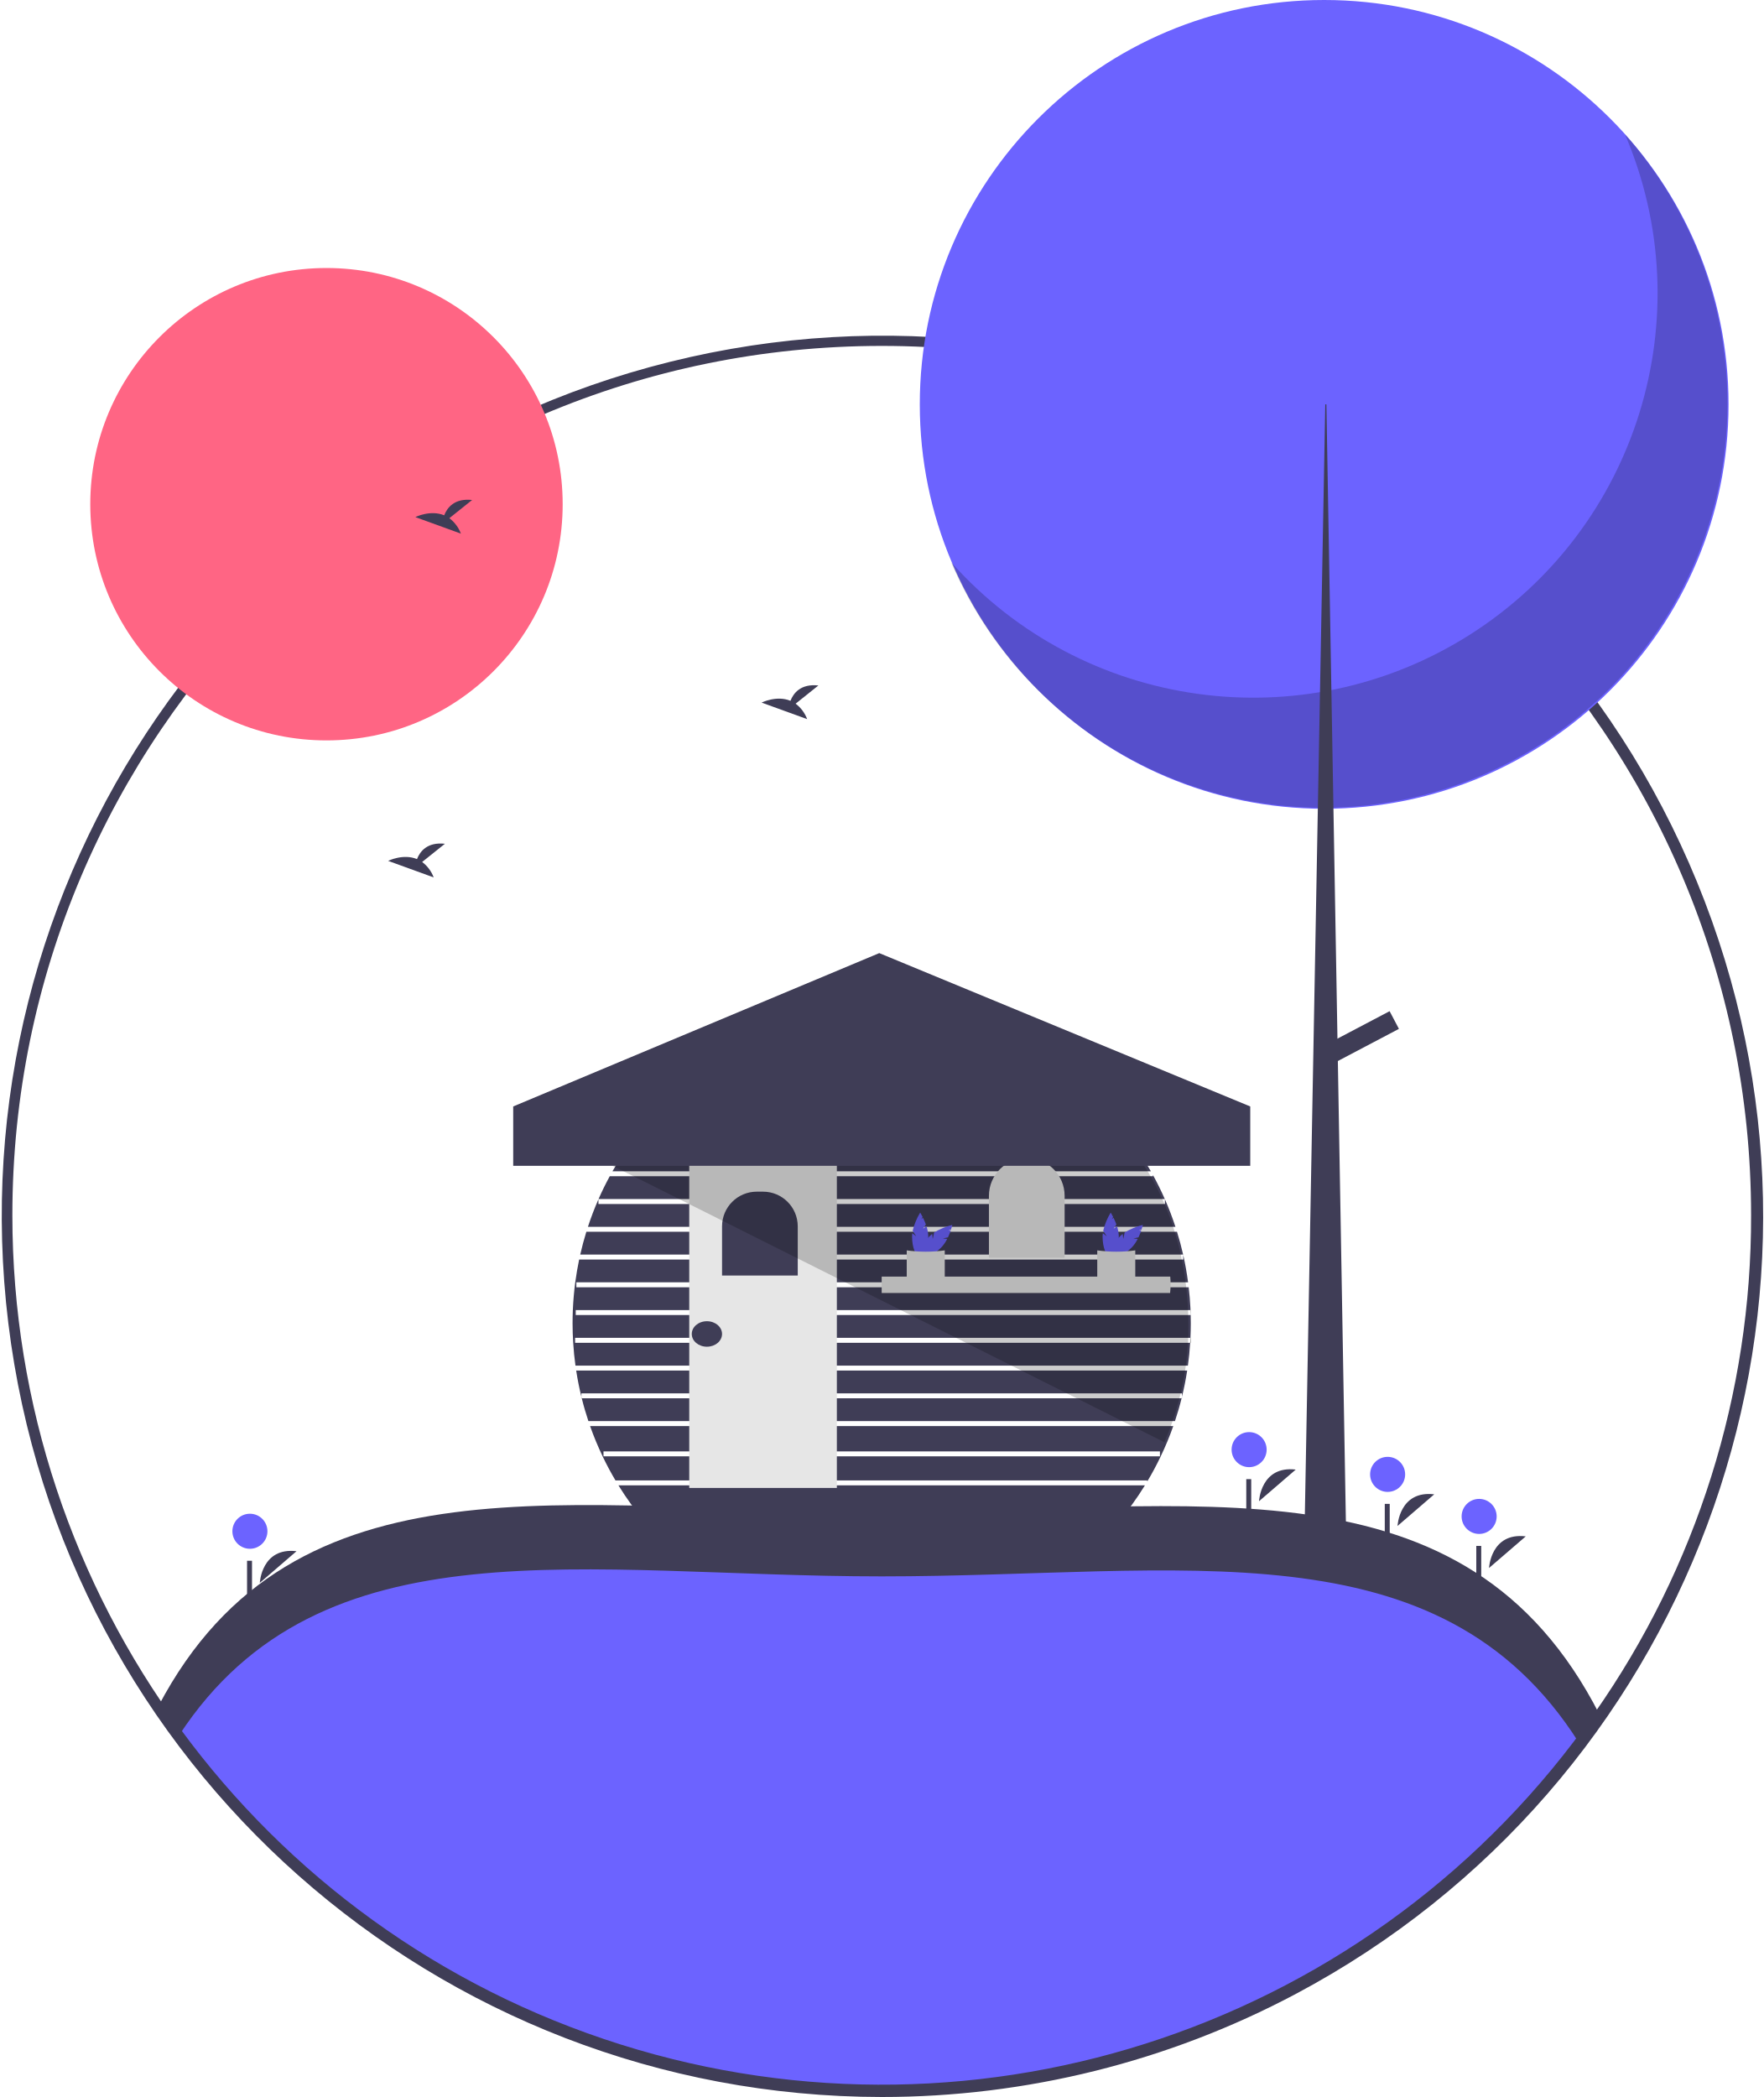
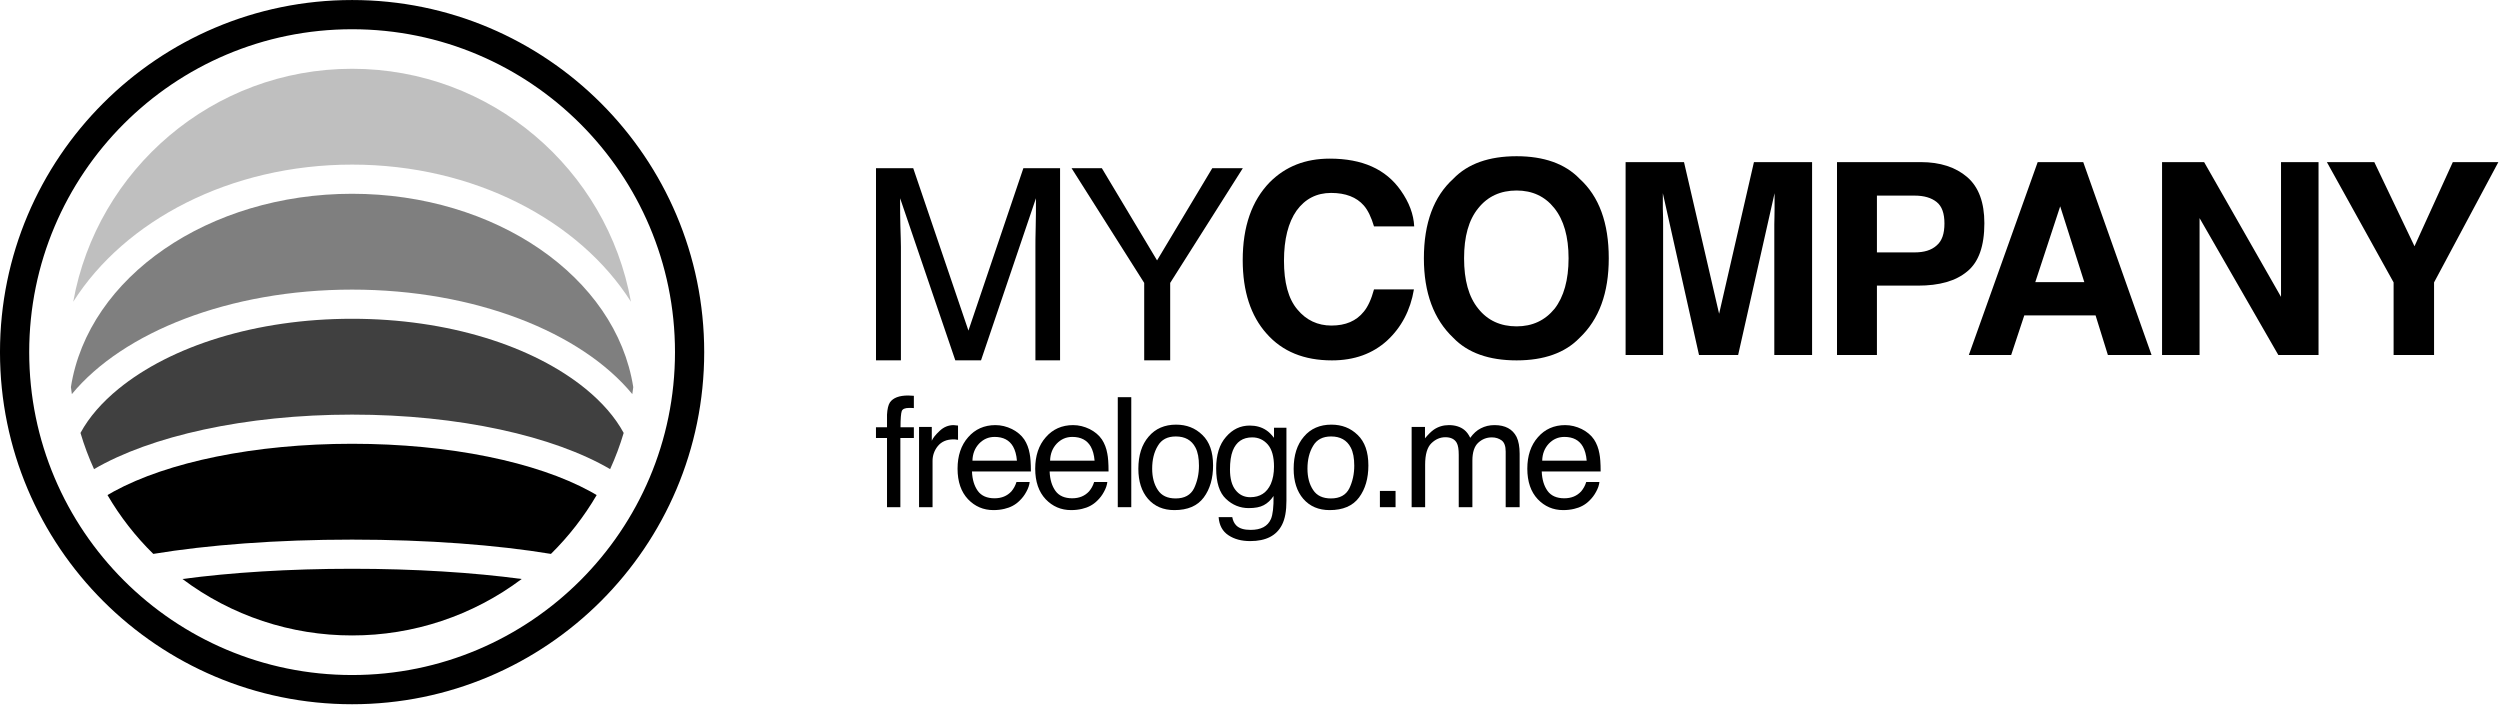
- <svg xmlns="http://www.w3.org/2000/svg" data-name="Layer 1" width="713" height="847.86" viewBox="0 0 713 847.86">
-   <path d="M482.08,603.4a122.537,122.537,0,0,0,5.14,12.38v.01q2.355,4.92,5.12,9.59H707.36v.43q2.925-4.875,5.38-10.04a120.099,120.099,0,0,0,5.14-12.37Zm5.42,12.25v-2H712.49v2Zm16.76,26.54H695.7a125.032,125.032,0,0,0,10.71-14.81H493.55A125.041,125.041,0,0,0,504.26,642.191Z" transform="translate(-243.5 -26.81984)" fill="#3f3d56" />
-   <path d="M721.24,592.181c-.77,3.13-1.67,6.2-2.68,9.22H481.4c-1.01-3.02-1.91-6.09-2.68-9.22Z" transform="translate(-243.5 -26.81984)" fill="#3f3d56" />
-   <path d="M721.39,591.59v-1.41H478.57v1.41q-1.275-5.22-2.11-10.63H723.5Q722.675,586.361,721.39,591.59Z" transform="translate(-243.5 -26.81984)" fill="#3f3d56" />
-   <path d="M476.02,567.74v2H724.71c-.19,3.11-.49,6.18-.92,9.22H476.17c-.42-3.02-.73-6.08-.91-9.18-.18-2.62-.26-5.26-.26-7.93,0-1.8.04-3.59.11-5.37v-.02q.255-5.685.98-11.22v-.01q.63-4.635,1.57-9.16H721.9v-1.82q1.23,5.43,1.96,11.04H476.53v2H724.11q.495,4.185.7,8.44l.03.78H476.28v2H724.91c.04,1.11.05,2.22.05,3.34,0,1.98-.05,3.94-.14,5.89Z" transform="translate(-243.5 -26.81984)" fill="#3f3d56" />
-   <path d="M721.86,534.071H478.1q1.065-4.68,2.47-9.22H719.35v-.11C720.31,527.8,721.14,530.91,721.86,534.071Z" transform="translate(-243.5 -26.81984)" fill="#3f3d56" />
-   <path d="M718.75,522.85H481.21q1.86-5.7,4.25-11.14v1.91H714.5v-1.9Q716.885,517.15,718.75,522.85Z" transform="translate(-243.5 -26.81984)" fill="#3f3d56" />
-   <path d="M714.45,511.62H485.5q2.07-4.71,4.53-9.22H709.66v-.5Q712.27,506.641,714.45,511.62Z" transform="translate(-243.5 -26.81984)" fill="#3f3d56" />
-   <path d="M708.82,500.4H491.13a125.006,125.006,0,0,1,217.69,0Z" transform="translate(-243.5 -26.81984)" fill="#3f3d56" />
-   <path d="M478.57,591.59a5.653,5.653,0,0,0,.15.59h-.15Z" transform="translate(-243.5 -26.81984)" opacity="0.5" />
-   <path d="M721.39,591.59v.59h-.15A5.666,5.666,0,0,0,721.39,591.59Z" transform="translate(-243.5 -26.81984)" opacity="0.5" />
-   <path d="M724.96,567.74v2h-.25c.02-.25.04-.5.05-.75.02-.42.04-.83.06-1.25Z" transform="translate(-243.5 -26.81984)" opacity="0.5" />
-   <path d="M724.96,556.51v2h-.05c-.01-.67-.04-1.33-.07-2Z" transform="translate(-243.5 -26.81984)" opacity="0.5" />
-   <path d="M721.9,534.071v.18c-.01-.06-.03-.12-.04-.18Z" transform="translate(-243.5 -26.81984)" opacity="0.5" />
-   <path d="M485.46,511.62h.04a.357.357,0,0,1-.04.09Z" transform="translate(-243.5 -26.81984)" opacity="0.5" />
-   <path d="M714.5,511.62v.1a.935.935,0,0,0-.05-.1Z" transform="translate(-243.5 -26.81984)" opacity="0.5" />
-   <rect x="254.71" y="462.358" width="203.539" height="2" opacity="0.5" />
-   <rect x="263.127" y="451.135" width="187.214" height="2" opacity="0.5" />
-   <rect x="274.605" y="439.912" width="163.749" height="2" opacity="0.5" />
-   <rect x="530.603" y="455.637" width="136.203" height="2" transform="translate(-244.3907 -25.64963) rotate(-0.11191)" opacity="0.5" />
-   <rect x="278.674" y="469.361" width="59.684" height="132.248" fill="#e6e6e6" />
-   <path d="M305.978,481.813h2.527a14.04,14.04,0,0,1,14.04,14.04v19.88a0,0,0,0,1,0,0H291.937a0,0,0,0,1,0,0V495.853A14.04,14.04,0,0,1,305.978,481.813Z" fill="#3f3d56" />
-   <path d="M415.144,468.204h0a15.304,15.304,0,0,1,15.304,15.304v24.996a0,0,0,0,1,0,0H399.84a0,0,0,0,1,0,0v-24.996A15.304,15.304,0,0,1,415.144,468.204Z" fill="#e6e6e6" />
-   <path d="M716.798,546.036a31.95,31.95,0,0,1-.199,3.571H599.98V542.975H716.65Q716.795,544.498,716.798,546.036Z" transform="translate(-243.5 -26.81984)" fill="#e6e6e6" />
-   <path d="M616.715,523.649l1.134-1.752a26.267,26.267,0,0,0-1.163-2.723l-.733.592.58-.897c-.553-1.089-.988-1.775-.988-1.775a25.173,25.173,0,0,0-3.033,7.376l1.455,2.248-1.61-1.301a10.627,10.627,0,0,0-.088,1.333c0,4.493,1.467,8.135,3.277,8.135s3.277-3.642,3.277-8.135a13.991,13.991,0,0,0-.75-4.198Z" transform="translate(-243.5 -26.81984)" fill="#6c63ff" />
-   <path d="M624.739,527.544l2.041-.437a26.267,26.267,0,0,0,1.103-2.748l-.937-.1,1.045-.224c.379-1.161.556-1.954.556-1.954a25.173,25.173,0,0,0-7.361,3.071l-.561,2.618-.219-2.059a10.628,10.628,0,0,0-1.005.88c-3.177,3.177-4.715,6.79-3.435,8.069s4.893-.258,8.069-3.435a13.991,13.991,0,0,0,2.438-3.498Z" transform="translate(-243.5 -26.81984)" fill="#6c63ff" />
-   <path d="M625.485,544.928c-4.732.303-9.887-.018-15.372,0V532.371a55.407,55.407,0,0,0,15.372,0Z" transform="translate(-243.5 -26.81984)" fill="#e6e6e6" />
-   <path d="M693.744,523.649l1.134-1.752a26.267,26.267,0,0,0-1.163-2.723l-.733.592.58-.897c-.553-1.089-.988-1.775-.988-1.775a25.173,25.173,0,0,0-3.033,7.376l1.455,2.248-1.61-1.301a10.627,10.627,0,0,0-.088,1.333c0,4.493,1.467,8.135,3.277,8.135s3.277-3.642,3.277-8.135a13.991,13.991,0,0,0-.75-4.198Z" transform="translate(-243.5 -26.81984)" fill="#6c63ff" />
-   <path d="M701.768,527.544l2.041-.437a26.267,26.267,0,0,0,1.103-2.748l-.937-.1,1.045-.224c.379-1.161.556-1.954.556-1.954a25.173,25.173,0,0,0-7.361,3.071l-.561,2.618-.219-2.059a10.628,10.628,0,0,0-1.005.88c-3.177,3.177-4.715,6.79-3.435,8.069s4.893-.258,8.069-3.435a13.991,13.991,0,0,0,2.438-3.498Z" transform="translate(-243.5 -26.81984)" fill="#6c63ff" />
-   <path d="M702.513,544.928c-4.732.303-9.887-.018-15.372,0V532.371a55.407,55.407,0,0,0,15.372,0Z" transform="translate(-243.5 -26.81984)" fill="#e6e6e6" />
-   <ellipse cx="285.816" cy="539.349" rx="6.121" ry="5.153" fill="#3f3d56" />
-   <path d="M890.19,720.98c-64.01,91.42-170.12,151.2-290.19,151.2-121.51,0-228.72-61.22-292.47-154.5,54.9-104.35,166.37-78.5,292.47-78.5C727.42,639.181,835.87,614.84,890.19,720.98Z" transform="translate(-243.5 -26.81984)" fill="#6c63ff" />
-   <path d="M600,664.181c121.207,0,225.245-22.015,281.858,67.196q4.273-5.614,8.332-11.396c-54.32-106.14-162.77-81.8-290.19-81.8-126.1,0-237.57-25.85-292.47,78.5q4.071,5.957,8.382,11.732C373.276,640.784,480.013,664.181,600,664.181Z" transform="translate(-243.5 -26.81984)" fill="#3f3d56" />
-   <path d="M600,874.68a356.041,356.041,0,1,1,167.295-41.605A356.627,356.627,0,0,1,600,874.68Zm0-710a353.5,353.5,0,1,0,165.885,665.746A356.518,356.518,0,0,0,889.781,720.689a354.039,354.039,0,0,0,35.937-340.105h0A353.211,353.211,0,0,0,600,164.68Z" transform="translate(-243.5 -26.81984)" fill="#3f3d56" />
-   <path d="M600,872.68a354.419,354.419,0,0,1-354.5-354.5C245.5,322.708,404.528,163.68,600,163.68c195.472,0,354.5,159.028,354.5,354.5a352.229,352.229,0,0,1-63.901,203.091h0A355.097,355.097,0,0,1,600,872.68Zm0-706c-193.818,0-351.5,157.682-351.5,351.5A351.527,351.527,0,0,0,888.142,719.55h0A349.248,349.248,0,0,0,951.5,518.18C951.5,324.362,793.817,166.68,600,166.68Z" transform="translate(-243.5 -26.81984)" fill="#3f3d56" />
-   <circle cx="132" cy="203.861" r="95.5" fill="#ff6584" />
-   <circle cx="535.391" cy="163.5" r="163.5" fill="#6c63ff" />
-   <path d="M900.512,81.115A163.513,163.513,0,0,1,628.073,254.158,163.514,163.514,0,1,0,900.512,81.115Z" transform="translate(-243.5 -26.81984)" opacity="0.2" />
-   <polygon points="535.84 163.5 536.289 163.5 544.374 627.049 527.306 627.049 535.84 163.5" fill="#3f3d56" />
-   <rect x="789.671" y="431.078" width="8.085" height="30.544" transform="translate(575.4112 -490.7306) rotate(62.23413)" fill="#3f3d56" />
-   <path d="M752.544,633.793s.691-14.47,14.847-12.788" transform="translate(-243.5 -26.81984)" fill="#3f3d56" />
-   <circle cx="505.044" cy="586.118" r="7.085" fill="#6c63ff" />
-   <rect x="503.891" y="598.049" width="2" height="14" fill="#3f3d56" />
-   <path d="M845.544,660.793s.691-14.47,14.847-12.788" transform="translate(-243.5 -26.81984)" fill="#3f3d56" />
-   <circle cx="598.044" cy="613.118" r="7.085" fill="#6c63ff" />
-   <rect x="596.891" y="625.049" width="2" height="14" fill="#3f3d56" />
-   <path d="M348.544,666.793s.691-14.47,14.847-12.788" transform="translate(-243.5 -26.81984)" fill="#3f3d56" />
-   <circle cx="101.044" cy="619.118" r="7.085" fill="#6c63ff" />
-   <rect x="99.891" y="631.049" width="2" height="14" fill="#3f3d56" />
-   <path d="M808.544,643.793s.691-14.47,14.847-12.788" transform="translate(-243.5 -26.81984)" fill="#3f3d56" />
-   <circle cx="561.044" cy="596.118" r="7.085" fill="#6c63ff" />
-   <rect x="559.891" y="608.049" width="2" height="14" fill="#3f3d56" />
-   <path d="M425.185,236.335l9.206-7.363c-7.151-.789-10.09,3.111-11.292,6.198-5.587-2.32-11.669.72-11.669.72l18.419,6.687A13.938,13.938,0,0,0,425.185,236.335Z" transform="translate(-243.5 -26.81984)" fill="#3f3d56" />
-   <path d="M565.185,311.335l9.206-7.363c-7.151-.789-10.09,3.111-11.292,6.198-5.587-2.32-11.669.72-11.669.72l18.419,6.687A13.938,13.938,0,0,0,565.185,311.335Z" transform="translate(-243.5 -26.81984)" fill="#3f3d56" />
-   <path d="M414.185,375.335l9.206-7.363c-7.151-.789-10.09,3.111-11.292,6.198-5.587-2.32-11.669.72-11.669.72l18.419,6.687A13.938,13.938,0,0,0,414.185,375.335Z" transform="translate(-243.5 -26.81984)" fill="#3f3d56" />
-   <path d="M724,563.181a116.421,116.421,0,0,1-9.73,46.75L506.9,506.01l-15.77-7.83,21.37-1.17,185.21-10.12C715.34,507.37,724,534.03,724,563.181Z" transform="translate(-243.5 -26.81984)" opacity="0.2" />
-   <polygon points="505.5 471.361 207.5 471.361 207.5 447.361 355.5 385.361 505.5 447.361 505.5 471.361" fill="#3f3d56" />
+ <svg xmlns="http://www.w3.org/2000/svg" xml:space="preserve" fill-rule="evenodd" stroke-linejoin="round" stroke-miterlimit="2" clip-rule="evenodd" viewBox="0 0 600 169">
+   <path fill-rule="nonzero" d="M210.238 40.374h8.939l13.247 38.969 13.182-38.97h8.81v46.108H248.5V59.28c0-.965 0-2.508.064-4.695.065-2.186.065-4.501.065-7.009l-13.183 38.905h-6.173l-13.247-38.905v1.415c0 1.157 0 2.83.064 5.144.065 2.315.129 4.051.129 5.145v27.2h-5.98V40.375Z" />
+   <path fill-rule="nonzero" d="M257.181 40.374h7.267l13.246 22.12 13.247-22.12h7.331l-17.427 27.522v18.585h-6.237V67.896L257.18 40.374Z" />
+   <path fill-rule="nonzero" d="M332.912 81.734c-3.472 3.15-7.845 4.758-13.246 4.758-6.688 0-11.897-2.122-15.69-6.43-3.795-4.244-5.724-10.16-5.724-17.62 0-8.102 2.186-14.276 6.495-18.713 3.794-3.794 8.552-5.658 14.404-5.658 7.781 0 13.44 2.507 17.041 7.652 1.993 2.83 3.087 5.723 3.215 8.617h-9.645c-.644-2.187-1.48-3.923-2.444-5.016-1.736-1.994-4.373-3.022-7.845-3.022-3.473 0-6.238 1.414-8.296 4.244-1.993 2.83-3.022 6.88-3.022 12.025 0 5.208 1.029 9.131 3.215 11.703 2.122 2.573 4.887 3.859 8.167 3.859 3.408 0 5.98-1.094 7.78-3.344.966-1.158 1.801-2.958 2.445-5.338h9.581c-.836 5.016-3.022 9.132-6.43 12.283Z" />
+   <path fill-rule="nonzero" d="M363.983 86.492c-6.624 0-11.704-1.8-15.176-5.401-4.695-4.437-7.074-10.804-7.074-19.099 0-8.488 2.38-14.854 7.074-19.099 3.472-3.6 8.552-5.401 15.176-5.401 6.559 0 11.639 1.8 15.111 5.401 4.694 4.245 7.01 10.61 7.01 19.099 0 8.295-2.316 14.662-7.01 19.099-3.472 3.6-8.552 5.401-15.111 5.401Zm9.13-12.41c2.187-2.83 3.345-6.881 3.345-12.09s-1.158-9.196-3.408-12.025c-2.251-2.83-5.273-4.244-9.067-4.244-3.859 0-6.945 1.415-9.196 4.244-2.315 2.83-3.408 6.816-3.408 12.025 0 5.209 1.093 9.26 3.408 12.09 2.25 2.829 5.337 4.244 9.196 4.244 3.794 0 6.816-1.415 9.13-4.245Z" />
+   <path fill-rule="nonzero" d="M399.147 85.206h-9.003v-46.3h14.018l8.424 36.397 8.36-36.396H434.9v46.3h-9.067V53.89c0-.9.065-2.122.065-3.794v-3.73l-8.746 38.84h-9.388l-8.682-38.84v3.73c.065 1.672.065 2.893.065 3.794v31.316Z" />
+   <path fill-rule="nonzero" d="M460.3 68.551h-9.838v16.655h-9.581v-46.3h20.127c4.63 0 8.36 1.222 11.125 3.602 2.765 2.379 4.115 6.109 4.115 11.06 0 5.466-1.35 9.324-4.115 11.575-2.765 2.315-6.688 3.408-11.832 3.408Zm4.502-9.646c1.286-1.093 1.865-2.829 1.865-5.273 0-2.379-.579-4.115-1.865-5.144s-3.022-1.543-5.337-1.543h-9.003v13.632h9.003c2.315 0 4.051-.514 5.337-1.672Z" />
+   <path fill-rule="nonzero" d="M502.935 75.689H485.83l-3.151 9.517h-10.16l16.526-46.3h10.932l16.398 46.3h-10.482l-2.958-9.517Zm-2.7-7.974-5.788-18.198-5.98 18.198h11.767Z" />
+   <path fill-rule="nonzero" d="M556.448 85.206h-9.646l-18.906-32.86v32.86h-9.003v-46.3h10.096l18.456 32.346V38.907h9.003v46.3Z" />
+   <path fill-rule="nonzero" d="m599.607 38.907-15.433 28.872v17.427h-9.71V67.78l-16.012-28.872h11.382l9.645 20.191 9.196-20.191h10.932Z" />
+   <path fill-opacity=".25" d="M17.576 72.414C23.291 40.646 51.1 16.507 84.5 16.507c33.4 0 61.228 24.14 66.923 55.907-12.383-19.518-37.707-32.909-66.923-32.909-29.217 0-54.54 13.39-66.923 32.909Z" />
+   <path d="M84.503.006C37.868.006-.002 37.877-.002 84.512s37.87 84.506 84.505 84.506 84.506-37.871 84.506-84.506S131.138.006 84.503.006Zm0 7.012c42.77 0 77.495 34.723 77.495 77.494 0 42.77-34.724 77.495-77.495 77.495-42.77 0-77.494-34.724-77.494-77.495 0-42.77 34.724-77.494 77.494-77.494Z" />
+   <path fill-rule="nonzero" d="M212.883 99.521c.074-1.325.295-2.32.7-2.946.773-1.104 2.246-1.656 4.381-1.656.221 0 .405.036.626.036.221 0 .479.037.737.037v2.946c-.332 0-.553-.037-.737-.037h-.405c-.994 0-1.583.258-1.767.773-.184.516-.295 1.804-.295 3.866h3.204v2.578h-3.24v16.606h-3.204v-16.606h-2.651v-2.578h2.651v-3.019Z" />
+   <path fill-rule="nonzero" d="M220.572 102.467h3.056v3.314c.258-.626.884-1.436 1.878-2.357.958-.92 2.099-1.4 3.388-1.4.073 0 .147 0 .294.038.147 0 .405.037.737.073v3.425a2.888 2.888 0 0 0-.516-.074c-.184-.037-.331-.037-.552-.037-1.62 0-2.872.516-3.756 1.583a5.554 5.554 0 0 0-1.289 3.609v11.083h-3.24v-19.257Z" />
+   <path fill-rule="nonzero" d="M238.909 102.025c1.362 0 2.688.331 3.976.957 1.29.663 2.246 1.473 2.946 2.504.626.957 1.068 2.099 1.289 3.387.184.884.294 2.32.294 4.272h-14.139c.074 1.951.553 3.498 1.4 4.676.846 1.178 2.209 1.767 4.013 1.767 1.694 0 3.02-.552 4.05-1.657.552-.663.957-1.399 1.215-2.246h3.167c-.074.7-.332 1.51-.81 2.357a8.337 8.337 0 0 1-1.62 2.135c-.958.958-2.173 1.62-3.646 1.952-.773.184-1.657.294-2.614.294-2.43 0-4.455-.883-6.112-2.614-1.657-1.767-2.504-4.197-2.504-7.327 0-3.093.847-5.634 2.54-7.548 1.658-1.915 3.867-2.91 6.555-2.91Zm5.155 8.542c-.11-1.399-.442-2.54-.92-3.387-.885-1.547-2.357-2.32-4.42-2.32-1.509 0-2.724.552-3.755 1.62-.994 1.068-1.546 2.43-1.583 4.087h10.678Z" />
+   <path fill-rule="nonzero" d="M257.546 102.025c1.362 0 2.688.331 3.977.957 1.288.663 2.246 1.473 2.945 2.504.626.957 1.068 2.099 1.289 3.387.184.884.294 2.32.294 4.272h-14.139c.074 1.951.553 3.498 1.4 4.676.846 1.178 2.209 1.767 4.013 1.767 1.694 0 3.02-.552 4.05-1.657.553-.663.958-1.399 1.215-2.246h3.167c-.074.7-.332 1.51-.81 2.357a8.337 8.337 0 0 1-1.62 2.135c-.958.958-2.173 1.62-3.645 1.952-.774.184-1.657.294-2.615.294-2.43 0-4.455-.883-6.112-2.614-1.657-1.767-2.504-4.197-2.504-7.327 0-3.093.847-5.634 2.54-7.548 1.658-1.915 3.867-2.91 6.555-2.91Zm5.155 8.542c-.11-1.399-.442-2.54-.92-3.387-.884-1.547-2.357-2.32-4.42-2.32-1.509 0-2.724.552-3.755 1.62-.994 1.068-1.546 2.43-1.583 4.087H262.7Z" />
+   <path fill-rule="nonzero" d="M268.267 95.324h3.24v26.4h-3.24z" />
+   <path fill-rule="nonzero" d="M282.154 119.625c2.136 0 3.609-.81 4.419-2.43.773-1.62 1.178-3.424 1.178-5.413 0-1.804-.258-3.277-.847-4.381-.92-1.768-2.504-2.651-4.713-2.651-1.988 0-3.424.736-4.308 2.246-.92 1.51-1.362 3.35-1.362 5.486 0 2.025.441 3.756 1.362 5.118.884 1.362 2.32 2.025 4.271 2.025Zm.11-17.71c2.504 0 4.603.81 6.297 2.466 1.73 1.657 2.577 4.087 2.577 7.328 0 3.093-.736 5.67-2.246 7.695-1.51 2.025-3.866 3.02-7.032 3.02-2.651 0-4.75-.884-6.334-2.689-1.546-1.804-2.32-4.197-2.32-7.216 0-3.24.81-5.818 2.468-7.733 1.62-1.914 3.83-2.872 6.59-2.872Z" />
+   <path fill-rule="nonzero" d="M299.944 102.135c1.51 0 2.836.369 3.94 1.105.626.405 1.252 1.03 1.878 1.841v-2.43h2.982v17.526c0 2.43-.33 4.345-1.067 5.781-1.326 2.614-3.866 3.903-7.622 3.903-2.062 0-3.793-.442-5.229-1.4-1.399-.92-2.209-2.356-2.356-4.344h3.277c.147.847.479 1.51.957 1.988.737.737 1.878 1.068 3.425 1.068 2.503 0 4.123-.847 4.897-2.614.441-1.031.662-2.872.626-5.523-.663.994-1.436 1.73-2.357 2.21-.884.478-2.099.699-3.608.699-2.062 0-3.903-.737-5.45-2.21-1.583-1.472-2.356-3.94-2.356-7.327 0-3.24.773-5.744 2.356-7.548 1.584-1.841 3.461-2.725 5.707-2.725Zm5.818 9.868c0-2.356-.479-4.124-1.473-5.302-.994-1.141-2.246-1.73-3.755-1.73-2.283 0-3.83 1.067-4.677 3.203-.441 1.141-.662 2.65-.662 4.492 0 2.172.441 3.83 1.325 4.934.884 1.141 2.062 1.73 3.535 1.73 2.356 0 3.976-1.067 4.934-3.166.515-1.178.773-2.578.773-4.16Z" />
+   <path fill-rule="nonzero" d="M319.425 119.625c2.136 0 3.609-.81 4.419-2.43.773-1.62 1.178-3.424 1.178-5.413 0-1.804-.258-3.277-.847-4.381-.92-1.768-2.504-2.651-4.713-2.651-1.988 0-3.424.736-4.308 2.246-.92 1.51-1.362 3.35-1.362 5.486 0 2.025.442 3.756 1.362 5.118.884 1.362 2.32 2.025 4.271 2.025Zm.11-17.71c2.505 0 4.603.81 6.297 2.466 1.73 1.657 2.578 4.087 2.578 7.328 0 3.093-.737 5.67-2.246 7.695-1.51 2.025-3.867 3.02-7.033 3.02-2.651 0-4.75-.884-6.333-2.689-1.547-1.804-2.32-4.197-2.32-7.216 0-3.24.81-5.818 2.467-7.733 1.62-1.914 3.83-2.872 6.59-2.872Z" />
+   <path fill-rule="nonzero" d="M331.177 117.82h3.756v3.904h-3.756z" />
+   <path fill-rule="nonzero" d="M338.793 102.467h3.203v2.724c.773-.92 1.473-1.62 2.099-2.061 1.068-.737 2.283-1.105 3.645-1.105 1.51 0 2.762.405 3.682 1.141.553.442 1.031 1.068 1.436 1.915.737-1.031 1.583-1.804 2.54-2.283.995-.515 2.063-.773 3.278-.773 2.577 0 4.345.957 5.302 2.835.479.994.736 2.357.736 4.05v12.814h-3.35v-13.366c0-1.289-.332-2.172-.958-2.651-.662-.479-1.436-.736-2.356-.736-1.289 0-2.357.441-3.277 1.288-.92.847-1.4 2.283-1.4 4.271v11.194h-3.276v-12.556c0-1.326-.148-2.283-.479-2.872-.479-.884-1.4-1.362-2.725-1.362-1.252 0-2.356.478-3.35 1.436-.994.957-1.51 2.65-1.51 5.155v10.199h-3.24v-19.257Z" />
+   <path fill-rule="nonzero" d="M375.65 102.025c1.362 0 2.688.331 3.977.957 1.288.663 2.246 1.473 2.945 2.504.626.957 1.068 2.099 1.289 3.387.184.884.294 2.32.294 4.272h-14.139c.074 1.951.553 3.498 1.4 4.676.846 1.178 2.209 1.767 4.013 1.767 1.694 0 3.02-.552 4.05-1.657.553-.663.958-1.399 1.215-2.246h3.167c-.074.7-.332 1.51-.81 2.357a8.337 8.337 0 0 1-1.62 2.135c-.958.958-2.173 1.62-3.645 1.952-.774.184-1.657.294-2.615.294-2.43 0-4.455-.883-6.112-2.614-1.657-1.767-2.504-4.197-2.504-7.327 0-3.093.847-5.634 2.54-7.548 1.658-1.915 3.867-2.91 6.555-2.91Zm5.155 8.542c-.11-1.399-.442-2.54-.92-3.387-.884-1.547-2.357-2.32-4.42-2.32-1.509 0-2.724.552-3.755 1.62-.994 1.068-1.546 2.43-1.583 4.087h10.678Z" />
+   <path d="M84.496 159.508Z" />
+   <path d="M9.497 84.508Z" />
+   <path d="M43.79 138.96c11.617-1.558 25.635-2.454 40.709-2.454 15.074 0 29.092.896 40.708 2.453A67.652 67.652 0 0 1 84.5 152.505 67.652 67.652 0 0 1 43.79 138.96Z" />
+   <path d="M25.797 118.814a59.448 59.448 0 0 1 1.532-.876c12.9-7.031 33.73-11.432 57.17-11.432 23.44 0 44.29 4.4 57.17 11.432.538.288 1.035.58 1.532.876a68.01 68.01 0 0 1-10.974 14.122c-12.983-2.143-29.61-3.429-47.728-3.429-18.118 0-34.745 1.286-47.707 3.429a67.413 67.413 0 0 1-10.995-14.122Z" />
+   <path fill-opacity=".75" d="M19.316 103.904c2.07-3.82 5.197-7.36 9.09-10.55 12.651-10.34 33.109-16.849 56.093-16.849s43.442 6.508 56.093 16.849c3.893 3.19 7.02 6.73 9.09 10.55a66.1 66.1 0 0 1-3.25 8.688c-13.501-7.9-36.216-13.086-61.933-13.086s-48.411 5.187-61.932 13.086a66.21 66.21 0 0 1-3.251-8.688Z" />
+   <path fill-opacity=".5" d="M17.017 92.905C21.18 66.409 50.147 46.506 84.5 46.506s63.32 19.903 67.482 46.399a44.835 44.835 0 0 1-.228 1.679c-12.258-14.857-37.789-25.078-67.254-25.078-29.465 0-54.996 10.221-67.254 25.078-.083-.56-.166-1.118-.228-1.68Z" />
</svg>
